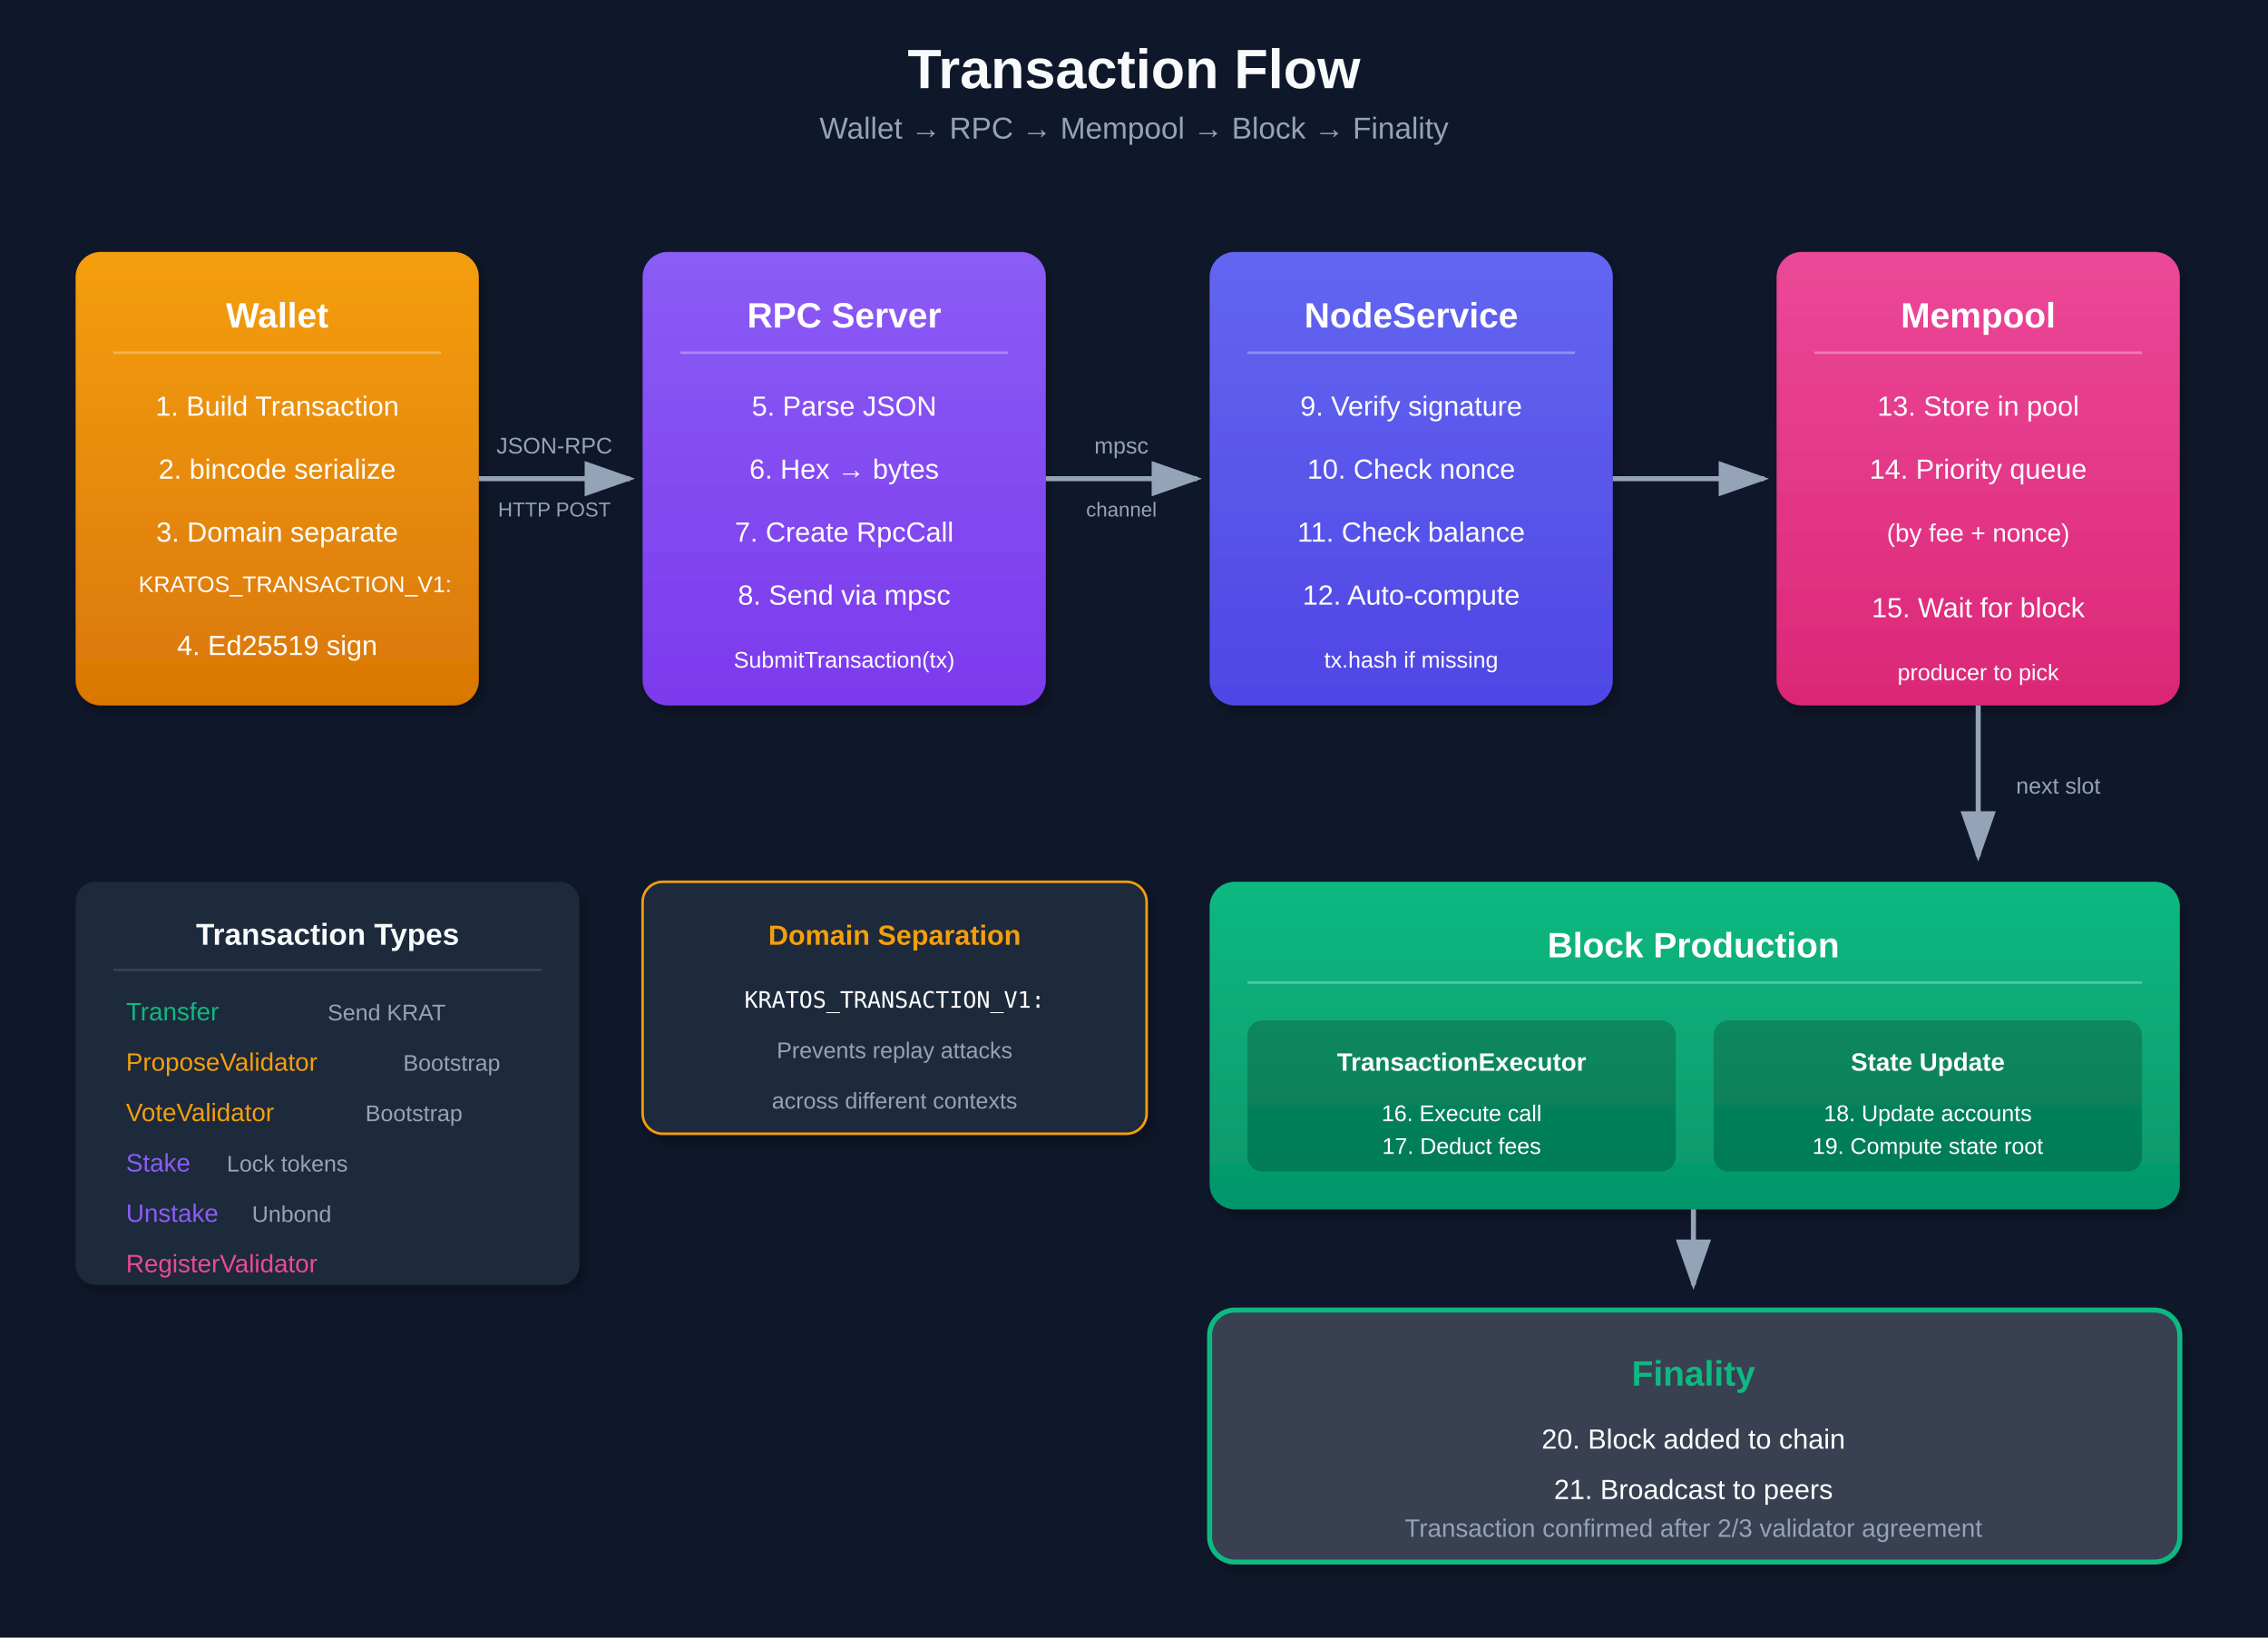
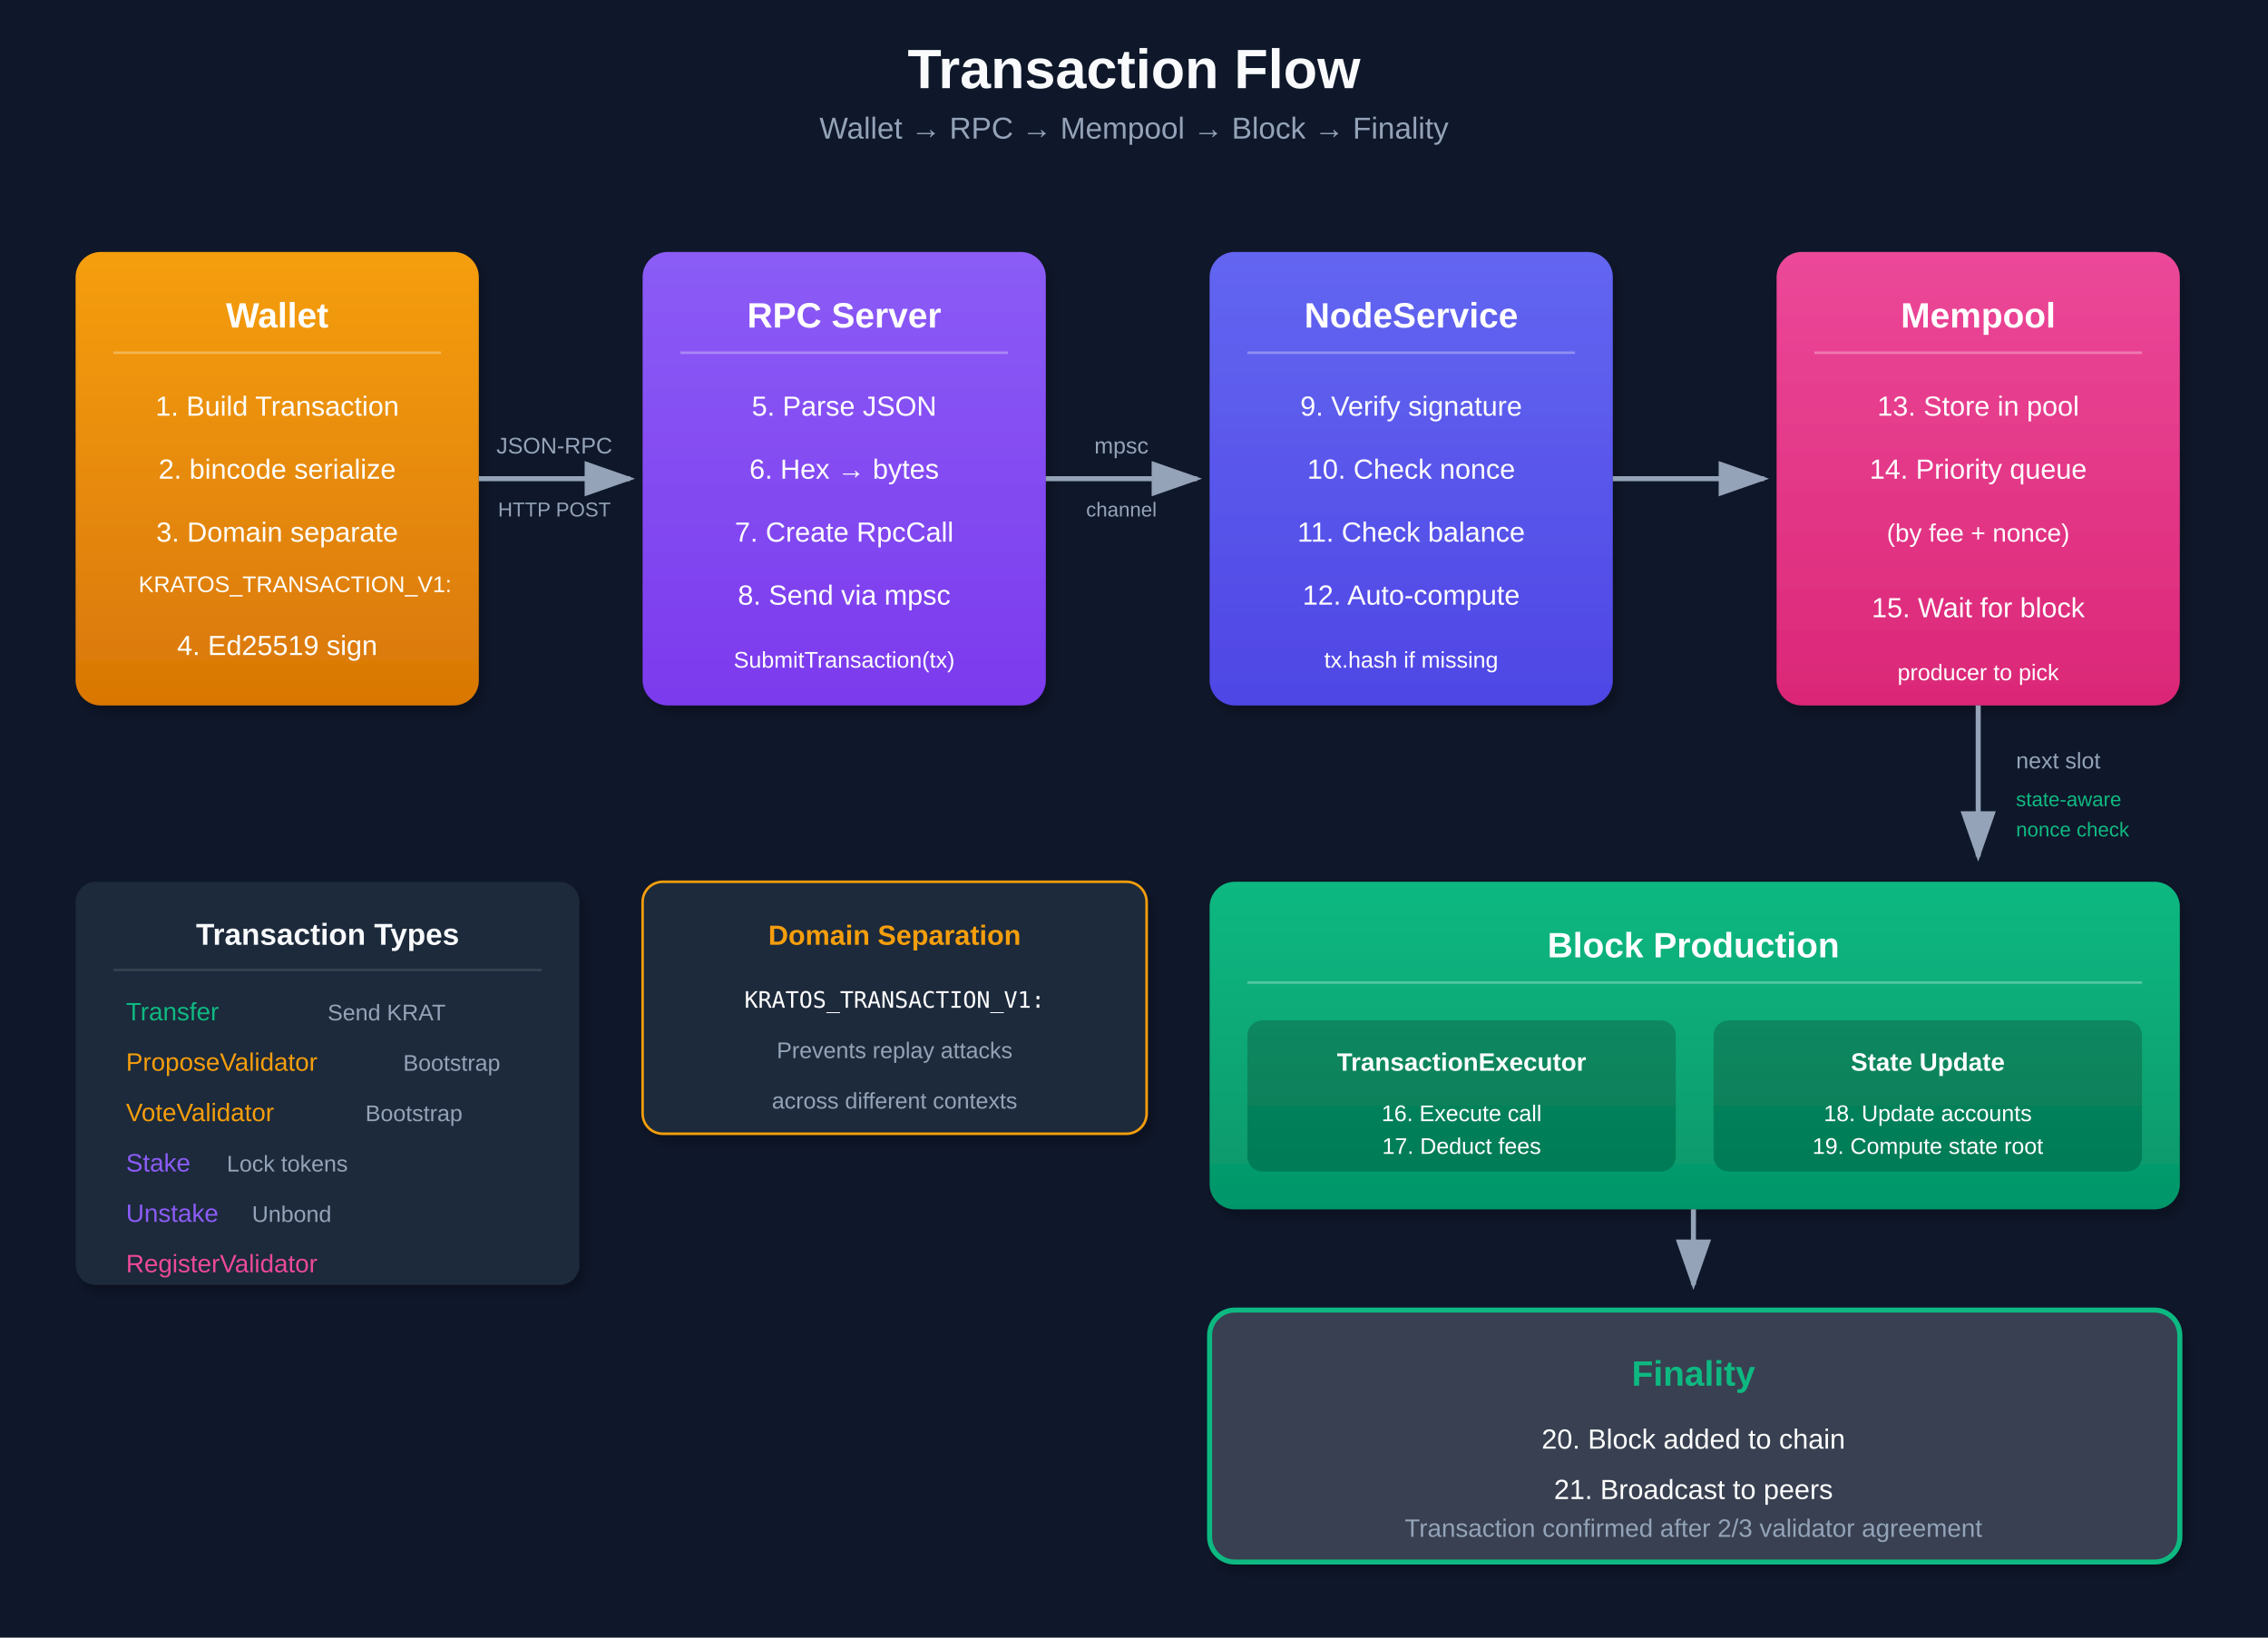
<svg xmlns="http://www.w3.org/2000/svg" viewBox="0 0 900 650">
  <defs>
    <linearGradient id="walletG" x1="0%" y1="0%" x2="0%" y2="100%">
      <stop offset="0%" style="stop-color:#F59E0B;stop-opacity:1" />
      <stop offset="100%" style="stop-color:#D97706;stop-opacity:1" />
    </linearGradient>
    <linearGradient id="rpcG" x1="0%" y1="0%" x2="0%" y2="100%">
      <stop offset="0%" style="stop-color:#8B5CF6;stop-opacity:1" />
      <stop offset="100%" style="stop-color:#7C3AED;stop-opacity:1" />
    </linearGradient>
    <linearGradient id="nodeG" x1="0%" y1="0%" x2="0%" y2="100%">
      <stop offset="0%" style="stop-color:#6366F1;stop-opacity:1" />
      <stop offset="100%" style="stop-color:#4F46E5;stop-opacity:1" />
    </linearGradient>
    <linearGradient id="mempoolG" x1="0%" y1="0%" x2="0%" y2="100%">
      <stop offset="0%" style="stop-color:#EC4899;stop-opacity:1" />
      <stop offset="100%" style="stop-color:#DB2777;stop-opacity:1" />
    </linearGradient>
    <linearGradient id="blockG" x1="0%" y1="0%" x2="0%" y2="100%">
      <stop offset="0%" style="stop-color:#10B981;stop-opacity:1" />
      <stop offset="100%" style="stop-color:#059669;stop-opacity:1" />
    </linearGradient>
    <filter id="shadow" x="-20%" y="-20%" width="140%" height="140%">
      <feDropShadow dx="2" dy="3" stdDeviation="2" flood-opacity="0.25" />
    </filter>
    <marker id="arrow" markerWidth="10" markerHeight="7" refX="9" refY="3.5" orient="auto">
      <polygon points="0 0, 10 3.5, 0 7" fill="#94A3B8" />
    </marker>
  </defs>
  <rect width="900" height="650" fill="#0F172A" />
  <text x="450" y="35" text-anchor="middle" fill="#F8FAFC" font-family="Arial, sans-serif" font-size="22" font-weight="bold">Transaction Flow</text>
  <text x="450" y="55" text-anchor="middle" fill="#94A3B8" font-family="Arial" font-size="12">Wallet → RPC → Mempool → Block → Finality</text>
  <g filter="url(#shadow)">
    <rect x="30" y="100" width="160" height="180" rx="10" fill="url(#walletG)" />
    <text x="110" y="130" text-anchor="middle" fill="white" font-family="Arial" font-size="14" font-weight="bold">Wallet</text>
    <line x1="45" y1="140" x2="175" y2="140" stroke="rgba(255,255,255,0.3)" />
    <text x="110" y="165" text-anchor="middle" fill="white" font-family="Arial" font-size="11">1. Build Transaction</text>
    <text x="110" y="190" text-anchor="middle" fill="white" font-family="Arial" font-size="11">2. bincode serialize</text>
    <text x="110" y="215" text-anchor="middle" fill="white" font-family="Arial" font-size="11">3. Domain separate</text>
    <text x="55" y="235" fill="white" font-family="Arial" font-size="9">KRATOS_TRANSACTION_V1:</text>
    <text x="110" y="260" text-anchor="middle" fill="white" font-family="Arial" font-size="11">4. Ed25519 sign</text>
  </g>
  <path d="M 190 190 L 250 190" stroke="#94A3B8" stroke-width="2" marker-end="url(#arrow)" />
  <text x="220" y="180" text-anchor="middle" fill="#94A3B8" font-family="Arial" font-size="9">JSON-RPC</text>
  <text x="220" y="205" text-anchor="middle" fill="#94A3B8" font-family="Arial" font-size="8">HTTP POST</text>
  <g filter="url(#shadow)">
    <rect x="255" y="100" width="160" height="180" rx="10" fill="url(#rpcG)" />
    <text x="335" y="130" text-anchor="middle" fill="white" font-family="Arial" font-size="14" font-weight="bold">RPC Server</text>
    <line x1="270" y1="140" x2="400" y2="140" stroke="rgba(255,255,255,0.3)" />
    <text x="335" y="165" text-anchor="middle" fill="white" font-family="Arial" font-size="11">5. Parse JSON</text>
    <text x="335" y="190" text-anchor="middle" fill="white" font-family="Arial" font-size="11">6. Hex → bytes</text>
    <text x="335" y="215" text-anchor="middle" fill="white" font-family="Arial" font-size="11">7. Create RpcCall</text>
    <text x="335" y="240" text-anchor="middle" fill="white" font-family="Arial" font-size="11">8. Send via mpsc</text>
    <text x="335" y="265" text-anchor="middle" fill="white" font-family="Arial" font-size="9">SubmitTransaction(tx)</text>
  </g>
  <path d="M 415 190 L 475 190" stroke="#94A3B8" stroke-width="2" marker-end="url(#arrow)" />
  <text x="445" y="180" text-anchor="middle" fill="#94A3B8" font-family="Arial" font-size="9">mpsc</text>
  <text x="445" y="205" text-anchor="middle" fill="#94A3B8" font-family="Arial" font-size="8">channel</text>
  <g filter="url(#shadow)">
    <rect x="480" y="100" width="160" height="180" rx="10" fill="url(#nodeG)" />
    <text x="560" y="130" text-anchor="middle" fill="white" font-family="Arial" font-size="14" font-weight="bold">NodeService</text>
    <line x1="495" y1="140" x2="625" y2="140" stroke="rgba(255,255,255,0.3)" />
    <text x="560" y="165" text-anchor="middle" fill="white" font-family="Arial" font-size="11">9. Verify signature</text>
    <text x="560" y="190" text-anchor="middle" fill="white" font-family="Arial" font-size="11">10. Check nonce</text>
    <text x="560" y="215" text-anchor="middle" fill="white" font-family="Arial" font-size="11">11. Check balance</text>
    <text x="560" y="240" text-anchor="middle" fill="white" font-family="Arial" font-size="11">12. Auto-compute</text>
    <text x="560" y="265" text-anchor="middle" fill="white" font-family="Arial" font-size="9">tx.hash if missing</text>
  </g>
  <path d="M 640 190 L 700 190" stroke="#94A3B8" stroke-width="2" marker-end="url(#arrow)" />
  <g filter="url(#shadow)">
    <rect x="705" y="100" width="160" height="180" rx="10" fill="url(#mempoolG)" />
    <text x="785" y="130" text-anchor="middle" fill="white" font-family="Arial" font-size="14" font-weight="bold">Mempool</text>
    <line x1="720" y1="140" x2="850" y2="140" stroke="rgba(255,255,255,0.3)" />
    <text x="785" y="165" text-anchor="middle" fill="white" font-family="Arial" font-size="11">13. Store in pool</text>
    <text x="785" y="190" text-anchor="middle" fill="white" font-family="Arial" font-size="11">14. Priority queue</text>
    <text x="785" y="215" text-anchor="middle" fill="white" font-family="Arial" font-size="10">(by fee + nonce)</text>
    <text x="785" y="245" text-anchor="middle" fill="white" font-family="Arial" font-size="11">15. Wait for block</text>
    <text x="785" y="270" text-anchor="middle" fill="white" font-family="Arial" font-size="9">producer to pick</text>
  </g>
  <path d="M 785 280 L 785 340" stroke="#94A3B8" stroke-width="2" marker-end="url(#arrow)" />
-   <text x="800" y="315" fill="#94A3B8" font-family="Arial" font-size="9">next slot</text>
+   <text x="800" y="305" fill="#94A3B8" font-family="Arial" font-size="9">next slot</text>
+   <text x="800" y="320" fill="#10B981" font-family="Arial" font-size="8">state-aware</text>
+   <text x="800" y="332" fill="#10B981" font-family="Arial" font-size="8">nonce check</text>
  <g filter="url(#shadow)">
    <rect x="480" y="350" width="385" height="130" rx="10" fill="url(#blockG)" />
    <text x="672" y="380" text-anchor="middle" fill="white" font-family="Arial" font-size="14" font-weight="bold">Block Production</text>
    <line x1="495" y1="390" x2="850" y2="390" stroke="rgba(255,255,255,0.3)" />
    <rect x="495" y="405" width="170" height="60" rx="6" fill="rgba(0,0,0,0.2)" />
    <text x="580" y="425" text-anchor="middle" fill="white" font-family="Arial" font-size="10" font-weight="bold">TransactionExecutor</text>
    <text x="580" y="445" text-anchor="middle" fill="white" font-family="Arial" font-size="9">16. Execute call</text>
    <text x="580" y="458" text-anchor="middle" fill="white" font-family="Arial" font-size="9">17. Deduct fees</text>
    <rect x="680" y="405" width="170" height="60" rx="6" fill="rgba(0,0,0,0.2)" />
    <text x="765" y="425" text-anchor="middle" fill="white" font-family="Arial" font-size="10" font-weight="bold">State Update</text>
    <text x="765" y="445" text-anchor="middle" fill="white" font-family="Arial" font-size="9">18. Update accounts</text>
    <text x="765" y="458" text-anchor="middle" fill="white" font-family="Arial" font-size="9">19. Compute state root</text>
  </g>
  <path d="M 672 480 L 672 510" stroke="#94A3B8" stroke-width="2" marker-end="url(#arrow)" />
  <g filter="url(#shadow)">
    <rect x="480" y="520" width="385" height="100" rx="10" fill="#374151" stroke="#10B981" stroke-width="2" />
    <text x="672" y="550" text-anchor="middle" fill="#10B981" font-family="Arial" font-size="14" font-weight="bold">Finality</text>
    <text x="672" y="575" text-anchor="middle" fill="white" font-family="Arial" font-size="11">20. Block added to chain</text>
    <text x="672" y="595" text-anchor="middle" fill="white" font-family="Arial" font-size="11">21. Broadcast to peers</text>
    <text x="672" y="610" text-anchor="middle" fill="#94A3B8" font-family="Arial" font-size="10">Transaction confirmed after 2/3 validator agreement</text>
  </g>
  <g filter="url(#shadow)">
    <rect x="30" y="350" width="200" height="160" rx="8" fill="#1E293B" />
    <text x="130" y="375" text-anchor="middle" fill="#F8FAFC" font-family="Arial" font-size="12" font-weight="bold">Transaction Types</text>
    <line x1="45" y1="385" x2="215" y2="385" stroke="#374151" />
    <text x="50" y="405" fill="#10B981" font-family="Arial" font-size="10">Transfer</text>
    <text x="130" y="405" fill="#94A3B8" font-family="Arial" font-size="9">Send KRAT</text>
    <text x="50" y="425" fill="#F59E0B" font-family="Arial" font-size="10">ProposeValidator</text>
    <text x="160" y="425" fill="#94A3B8" font-family="Arial" font-size="9">Bootstrap</text>
    <text x="50" y="445" fill="#F59E0B" font-family="Arial" font-size="10">VoteValidator</text>
    <text x="145" y="445" fill="#94A3B8" font-family="Arial" font-size="9">Bootstrap</text>
    <text x="50" y="465" fill="#8B5CF6" font-family="Arial" font-size="10">Stake</text>
    <text x="90" y="465" fill="#94A3B8" font-family="Arial" font-size="9">Lock tokens</text>
    <text x="50" y="485" fill="#8B5CF6" font-family="Arial" font-size="10">Unstake</text>
    <text x="100" y="485" fill="#94A3B8" font-family="Arial" font-size="9">Unbond</text>
    <text x="50" y="505" fill="#EC4899" font-family="Arial" font-size="10">RegisterValidator</text>
  </g>
  <g filter="url(#shadow)">
    <rect x="255" y="350" width="200" height="100" rx="8" fill="#1E293B" stroke="#F59E0B" stroke-width="1" />
    <text x="355" y="375" text-anchor="middle" fill="#F59E0B" font-family="Arial" font-size="11" font-weight="bold">Domain Separation</text>
    <text x="355" y="400" text-anchor="middle" fill="white" font-family="monospace" font-size="9">KRATOS_TRANSACTION_V1:</text>
    <text x="355" y="420" text-anchor="middle" fill="#94A3B8" font-family="Arial" font-size="9">Prevents replay attacks</text>
    <text x="355" y="440" text-anchor="middle" fill="#94A3B8" font-family="Arial" font-size="9">across different contexts</text>
  </g>
</svg>
